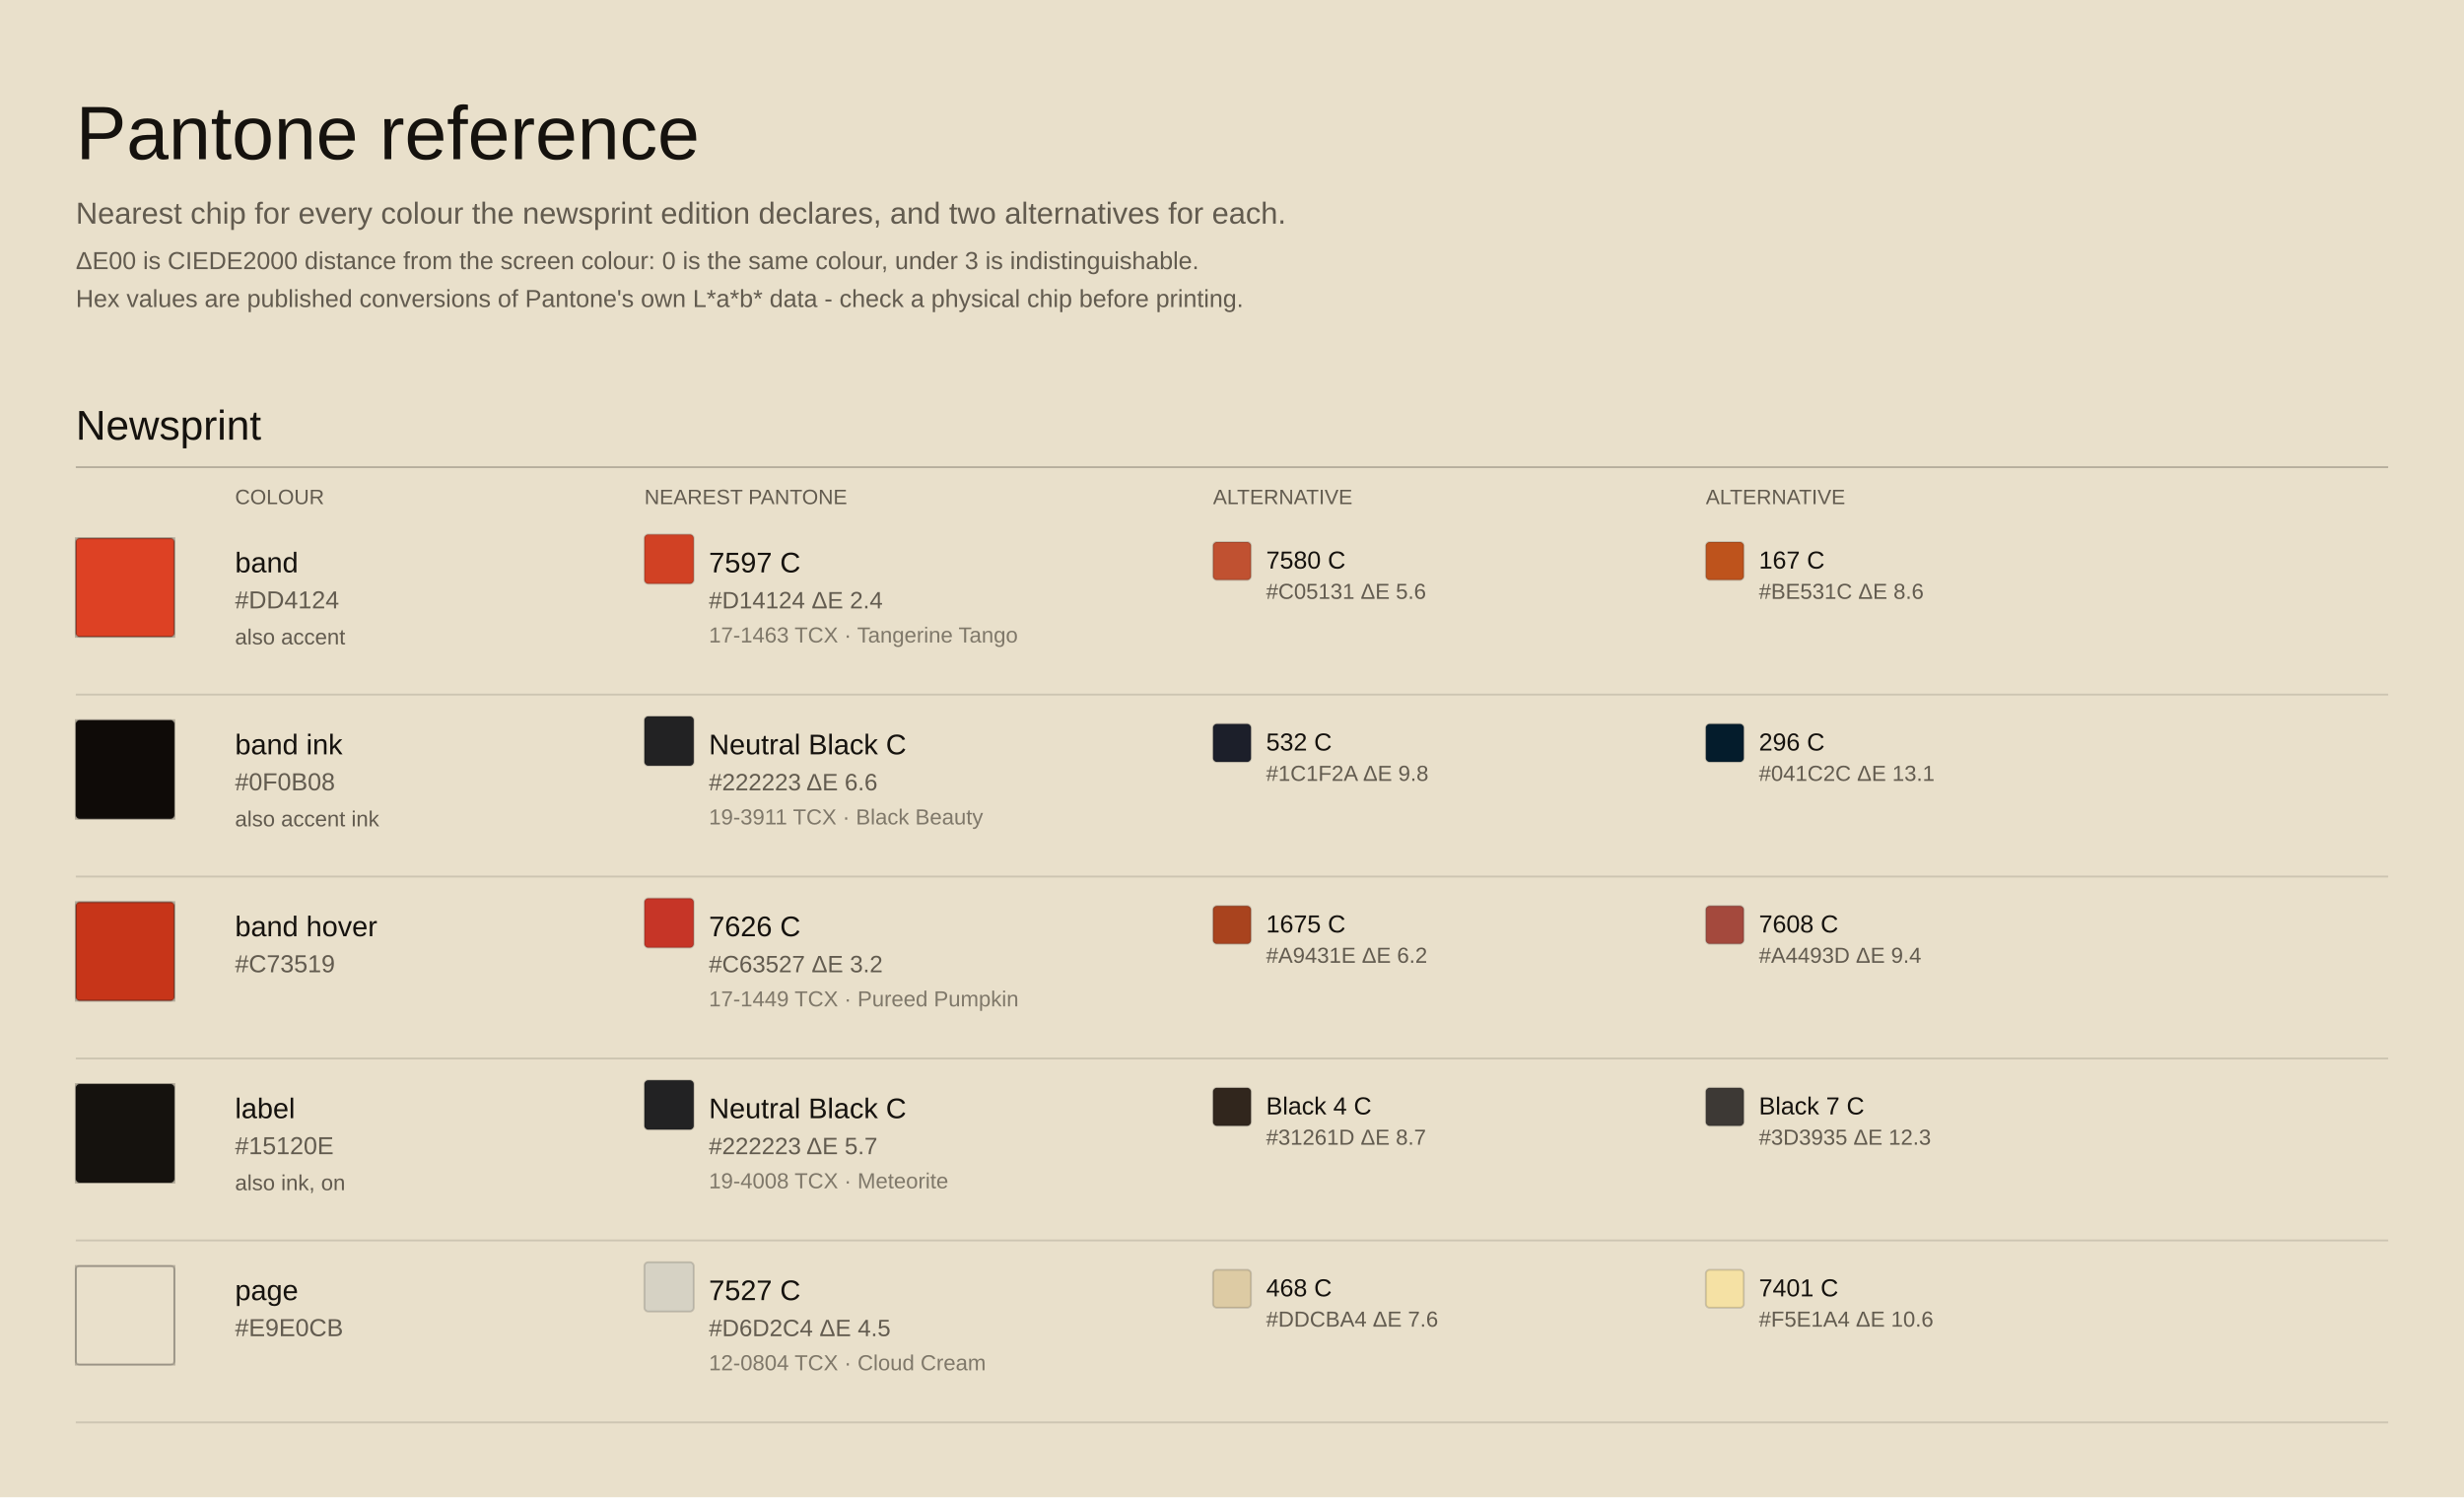
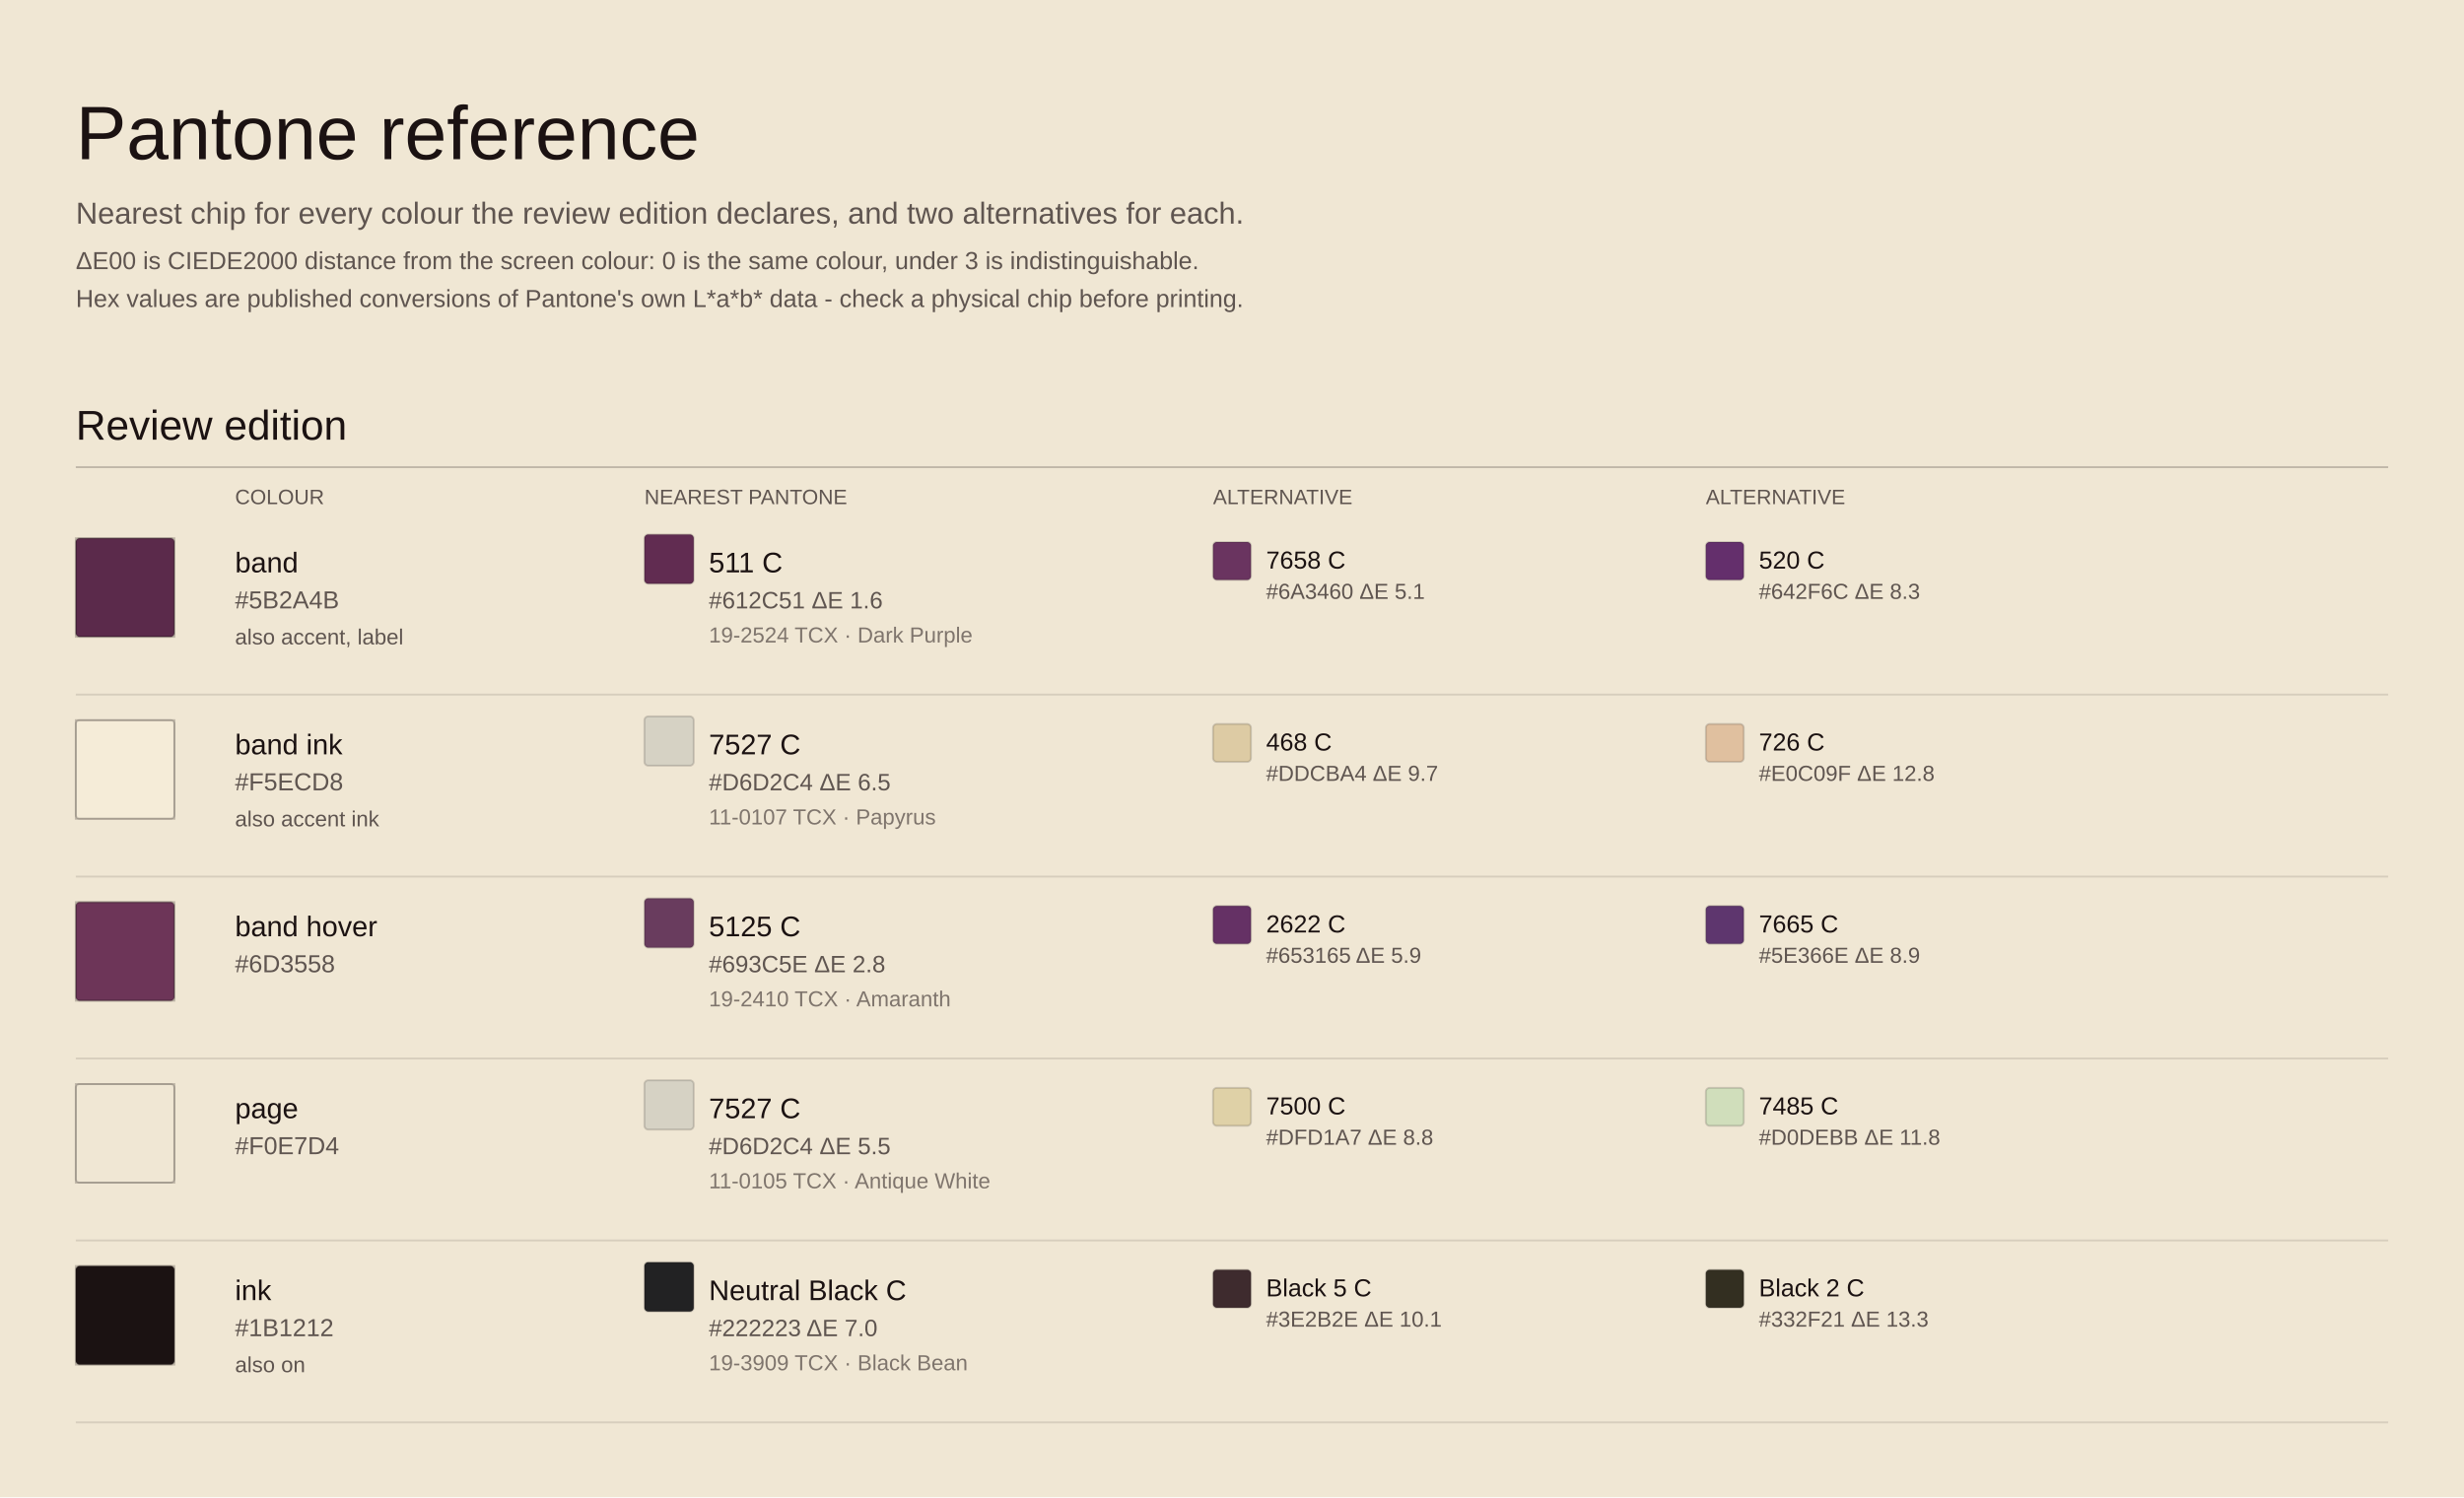
<svg xmlns="http://www.w3.org/2000/svg" width="1300" height="790" viewBox="0 0 1300 790">
-   <rect width="1300" height="790" fill="#e9e0cb" />
-   <text x="40" y="84" font-family="Poppins, Helvetica Neue, Arial, sans-serif" font-size="40" font-weight="400" fill="#15120e">Pantone reference</text>
-   <text x="40" y="118" font-family="Poppins, Helvetica Neue, Arial, sans-serif" font-size="16" font-weight="400" fill="#625b4f">Nearest chip for every colour the newsprint edition declares, and two alternatives for each.</text>
-   <text x="40" y="142" font-family="Poppins, Helvetica Neue, Arial, sans-serif" font-size="13" font-weight="400" fill="#625b4f">ΔE00 is CIEDE2000 distance from the screen colour: 0 is the same colour, under 3 is indistinguishable.</text>
-   <text x="40" y="162" font-family="Poppins, Helvetica Neue, Arial, sans-serif" font-size="13" font-weight="400" fill="#625b4f">Hex values are published conversions of Pantone's own L*a*b* data - check a physical chip before printing.</text>
-   <text x="40" y="232" font-family="Poppins, Helvetica Neue, Arial, sans-serif" font-size="22" font-weight="500" fill="#15120e">Newsprint</text>
-   <rect x="40" y="246" width="1220" height="1" fill="#15120e3d" />
-   <text x="124" y="266" font-family="Poppins, Helvetica Neue, Arial, sans-serif" font-size="11" font-weight="500" fill="#625b4f">COLOUR</text>
-   <text x="340" y="266" font-family="Poppins, Helvetica Neue, Arial, sans-serif" font-size="11" font-weight="500" fill="#625b4f">NEAREST PANTONE</text>
-   <text x="640" y="266" font-family="Poppins, Helvetica Neue, Arial, sans-serif" font-size="11" font-weight="500" fill="#625b4f">ALTERNATIVE</text>
-   <text x="900" y="266" font-family="Poppins, Helvetica Neue, Arial, sans-serif" font-size="11" font-weight="500" fill="#625b4f">ALTERNATIVE</text>
-   <rect x="40" y="284" width="52" height="52" rx="2" fill="#dd4124" stroke="#131513" stroke-opacity=".17" />
-   <rect x="40" y="284" width="52" height="52" fill="none" stroke="#15120e3d" />
-   <text x="124" y="302" font-family="Poppins, Helvetica Neue, Arial, sans-serif" font-size="15" font-weight="500" fill="#15120e">band</text>
-   <text x="124" y="321" font-family="Poppins, Helvetica Neue, Arial, sans-serif" font-size="13" font-weight="400" fill="#625b4f">#DD4124</text>
-   <text x="124" y="340" font-family="Poppins, Helvetica Neue, Arial, sans-serif" font-size="11.5" font-weight="400" fill="#625b4f">also accent</text>
-   <rect x="340" y="282" width="26" height="26" rx="2" fill="#d14124" stroke="#131513" stroke-opacity=".17" />
-   <text x="374" y="302" font-family="Poppins, Helvetica Neue, Arial, sans-serif" font-size="15" font-weight="500" fill="#15120e">7597 C</text>
-   <text x="374" y="321" font-family="Poppins, Helvetica Neue, Arial, sans-serif" font-size="12.5" font-weight="400" fill="#625b4f">#D14124   ΔE 2.4</text>
-   <text x="374" y="339" font-family="Poppins, Helvetica Neue, Arial, sans-serif" font-size="11.5" font-weight="400" fill="#625b4f" fill-opacity=".78">17-1463 TCX · Tangerine Tango</text>
-   <rect x="640" y="286" width="20" height="20" rx="2" fill="#c05131" stroke="#131513" stroke-opacity=".17" />
-   <text x="668" y="300" font-family="Poppins, Helvetica Neue, Arial, sans-serif" font-size="13" font-weight="400" fill="#15120e">7580 C</text>
-   <text x="668" y="316" font-family="Poppins, Helvetica Neue, Arial, sans-serif" font-size="11.5" font-weight="400" fill="#625b4f">#C05131   ΔE 5.6</text>
-   <rect x="900" y="286" width="20" height="20" rx="2" fill="#be531c" stroke="#131513" stroke-opacity=".17" />
-   <text x="928" y="300" font-family="Poppins, Helvetica Neue, Arial, sans-serif" font-size="13" font-weight="400" fill="#15120e">167 C</text>
-   <text x="928" y="316" font-family="Poppins, Helvetica Neue, Arial, sans-serif" font-size="11.5" font-weight="400" fill="#625b4f">#BE531C   ΔE 8.6</text>
-   <rect x="40" y="366" width="1220" height="1" fill="#15120e3d" fill-opacity=".55" />
-   <rect x="40" y="380" width="52" height="52" rx="2" fill="#0f0b08" stroke="#131513" stroke-opacity=".17" />
-   <rect x="40" y="380" width="52" height="52" fill="none" stroke="#15120e3d" />
-   <text x="124" y="398" font-family="Poppins, Helvetica Neue, Arial, sans-serif" font-size="15" font-weight="500" fill="#15120e">band ink</text>
-   <text x="124" y="417" font-family="Poppins, Helvetica Neue, Arial, sans-serif" font-size="13" font-weight="400" fill="#625b4f">#0F0B08</text>
-   <text x="124" y="436" font-family="Poppins, Helvetica Neue, Arial, sans-serif" font-size="11.5" font-weight="400" fill="#625b4f">also accent ink</text>
-   <rect x="340" y="378" width="26" height="26" rx="2" fill="#222223" stroke="#131513" stroke-opacity=".17" />
-   <text x="374" y="398" font-family="Poppins, Helvetica Neue, Arial, sans-serif" font-size="15" font-weight="500" fill="#15120e">Neutral Black C</text>
-   <text x="374" y="417" font-family="Poppins, Helvetica Neue, Arial, sans-serif" font-size="12.5" font-weight="400" fill="#625b4f">#222223   ΔE 6.6</text>
-   <text x="374" y="435" font-family="Poppins, Helvetica Neue, Arial, sans-serif" font-size="11.5" font-weight="400" fill="#625b4f" fill-opacity=".78">19-3911 TCX · Black Beauty</text>
-   <rect x="640" y="382" width="20" height="20" rx="2" fill="#1c1f2a" stroke="#131513" stroke-opacity=".17" />
-   <text x="668" y="396" font-family="Poppins, Helvetica Neue, Arial, sans-serif" font-size="13" font-weight="400" fill="#15120e">532 C</text>
-   <text x="668" y="412" font-family="Poppins, Helvetica Neue, Arial, sans-serif" font-size="11.5" font-weight="400" fill="#625b4f">#1C1F2A   ΔE 9.8</text>
-   <rect x="900" y="382" width="20" height="20" rx="2" fill="#041c2c" stroke="#131513" stroke-opacity=".17" />
-   <text x="928" y="396" font-family="Poppins, Helvetica Neue, Arial, sans-serif" font-size="13" font-weight="400" fill="#15120e">296 C</text>
-   <text x="928" y="412" font-family="Poppins, Helvetica Neue, Arial, sans-serif" font-size="11.5" font-weight="400" fill="#625b4f">#041C2C   ΔE 13.1</text>
-   <rect x="40" y="462" width="1220" height="1" fill="#15120e3d" fill-opacity=".55" />
-   <rect x="40" y="476" width="52" height="52" rx="2" fill="#c73519" stroke="#131513" stroke-opacity=".17" />
-   <rect x="40" y="476" width="52" height="52" fill="none" stroke="#15120e3d" />
-   <text x="124" y="494" font-family="Poppins, Helvetica Neue, Arial, sans-serif" font-size="15" font-weight="500" fill="#15120e">band hover</text>
-   <text x="124" y="513" font-family="Poppins, Helvetica Neue, Arial, sans-serif" font-size="13" font-weight="400" fill="#625b4f">#C73519</text>
-   <rect x="340" y="474" width="26" height="26" rx="2" fill="#c63527" stroke="#131513" stroke-opacity=".17" />
-   <text x="374" y="494" font-family="Poppins, Helvetica Neue, Arial, sans-serif" font-size="15" font-weight="500" fill="#15120e">7626 C</text>
-   <text x="374" y="513" font-family="Poppins, Helvetica Neue, Arial, sans-serif" font-size="12.5" font-weight="400" fill="#625b4f">#C63527   ΔE 3.2</text>
-   <text x="374" y="531" font-family="Poppins, Helvetica Neue, Arial, sans-serif" font-size="11.5" font-weight="400" fill="#625b4f" fill-opacity=".78">17-1449 TCX · Pureed Pumpkin</text>
-   <rect x="640" y="478" width="20" height="20" rx="2" fill="#a9431e" stroke="#131513" stroke-opacity=".17" />
-   <text x="668" y="492" font-family="Poppins, Helvetica Neue, Arial, sans-serif" font-size="13" font-weight="400" fill="#15120e">1675 C</text>
-   <text x="668" y="508" font-family="Poppins, Helvetica Neue, Arial, sans-serif" font-size="11.5" font-weight="400" fill="#625b4f">#A9431E   ΔE 6.2</text>
-   <rect x="900" y="478" width="20" height="20" rx="2" fill="#a4493d" stroke="#131513" stroke-opacity=".17" />
-   <text x="928" y="492" font-family="Poppins, Helvetica Neue, Arial, sans-serif" font-size="13" font-weight="400" fill="#15120e">7608 C</text>
-   <text x="928" y="508" font-family="Poppins, Helvetica Neue, Arial, sans-serif" font-size="11.5" font-weight="400" fill="#625b4f">#A4493D   ΔE 9.4</text>
-   <rect x="40" y="558" width="1220" height="1" fill="#15120e3d" fill-opacity=".55" />
-   <rect x="40" y="572" width="52" height="52" rx="2" fill="#15120e" stroke="#131513" stroke-opacity=".17" />
-   <rect x="40" y="572" width="52" height="52" fill="none" stroke="#15120e3d" />
-   <text x="124" y="590" font-family="Poppins, Helvetica Neue, Arial, sans-serif" font-size="15" font-weight="500" fill="#15120e">label</text>
-   <text x="124" y="609" font-family="Poppins, Helvetica Neue, Arial, sans-serif" font-size="13" font-weight="400" fill="#625b4f">#15120E</text>
-   <text x="124" y="628" font-family="Poppins, Helvetica Neue, Arial, sans-serif" font-size="11.5" font-weight="400" fill="#625b4f">also ink, on</text>
-   <rect x="340" y="570" width="26" height="26" rx="2" fill="#222223" stroke="#131513" stroke-opacity=".17" />
-   <text x="374" y="590" font-family="Poppins, Helvetica Neue, Arial, sans-serif" font-size="15" font-weight="500" fill="#15120e">Neutral Black C</text>
-   <text x="374" y="609" font-family="Poppins, Helvetica Neue, Arial, sans-serif" font-size="12.5" font-weight="400" fill="#625b4f">#222223   ΔE 5.7</text>
-   <text x="374" y="627" font-family="Poppins, Helvetica Neue, Arial, sans-serif" font-size="11.5" font-weight="400" fill="#625b4f" fill-opacity=".78">19-4008 TCX · Meteorite</text>
-   <rect x="640" y="574" width="20" height="20" rx="2" fill="#31261d" stroke="#131513" stroke-opacity=".17" />
-   <text x="668" y="588" font-family="Poppins, Helvetica Neue, Arial, sans-serif" font-size="13" font-weight="400" fill="#15120e">Black 4 C</text>
-   <text x="668" y="604" font-family="Poppins, Helvetica Neue, Arial, sans-serif" font-size="11.5" font-weight="400" fill="#625b4f">#31261D   ΔE 8.7</text>
-   <rect x="900" y="574" width="20" height="20" rx="2" fill="#3d3935" stroke="#131513" stroke-opacity=".17" />
-   <text x="928" y="588" font-family="Poppins, Helvetica Neue, Arial, sans-serif" font-size="13" font-weight="400" fill="#15120e">Black 7 C</text>
-   <text x="928" y="604" font-family="Poppins, Helvetica Neue, Arial, sans-serif" font-size="11.5" font-weight="400" fill="#625b4f">#3D3935   ΔE 12.3</text>
-   <rect x="40" y="654" width="1220" height="1" fill="#15120e3d" fill-opacity=".55" />
-   <rect x="40" y="668" width="52" height="52" rx="2" fill="#e9e0cb" stroke="#131513" stroke-opacity=".17" />
-   <rect x="40" y="668" width="52" height="52" fill="none" stroke="#15120e3d" />
-   <text x="124" y="686" font-family="Poppins, Helvetica Neue, Arial, sans-serif" font-size="15" font-weight="500" fill="#15120e">page</text>
-   <text x="124" y="705" font-family="Poppins, Helvetica Neue, Arial, sans-serif" font-size="13" font-weight="400" fill="#625b4f">#E9E0CB</text>
-   <rect x="340" y="666" width="26" height="26" rx="2" fill="#d6d2c4" stroke="#131513" stroke-opacity=".17" />
-   <text x="374" y="686" font-family="Poppins, Helvetica Neue, Arial, sans-serif" font-size="15" font-weight="500" fill="#15120e">7527 C</text>
-   <text x="374" y="705" font-family="Poppins, Helvetica Neue, Arial, sans-serif" font-size="12.5" font-weight="400" fill="#625b4f">#D6D2C4   ΔE 4.5</text>
-   <text x="374" y="723" font-family="Poppins, Helvetica Neue, Arial, sans-serif" font-size="11.5" font-weight="400" fill="#625b4f" fill-opacity=".78">12-0804 TCX · Cloud Cream</text>
-   <rect x="640" y="670" width="20" height="20" rx="2" fill="#ddcba4" stroke="#131513" stroke-opacity=".17" />
-   <text x="668" y="684" font-family="Poppins, Helvetica Neue, Arial, sans-serif" font-size="13" font-weight="400" fill="#15120e">468 C</text>
-   <text x="668" y="700" font-family="Poppins, Helvetica Neue, Arial, sans-serif" font-size="11.5" font-weight="400" fill="#625b4f">#DDCBA4   ΔE 7.6</text>
-   <rect x="900" y="670" width="20" height="20" rx="2" fill="#f5e1a4" stroke="#131513" stroke-opacity=".17" />
-   <text x="928" y="684" font-family="Poppins, Helvetica Neue, Arial, sans-serif" font-size="13" font-weight="400" fill="#15120e">7401 C</text>
-   <text x="928" y="700" font-family="Poppins, Helvetica Neue, Arial, sans-serif" font-size="11.5" font-weight="400" fill="#625b4f">#F5E1A4   ΔE 10.6</text>
-   <rect x="40" y="750" width="1220" height="1" fill="#15120e3d" fill-opacity=".55" />
+   <rect width="1300" height="790" fill="#f0e7d4" />
+   <text x="40" y="84" font-family="Libre Franklin, Helvetica Neue, Arial, sans-serif" font-size="40" font-weight="400" fill="#1B1212">Pantone reference</text>
+   <text x="40" y="118" font-family="Libre Franklin, Helvetica Neue, Arial, sans-serif" font-size="16" font-weight="400" fill="#5f5550">Nearest chip for every colour the review edition declares, and two alternatives for each.</text>
+   <text x="40" y="142" font-family="Libre Franklin, Helvetica Neue, Arial, sans-serif" font-size="13" font-weight="400" fill="#5f5550">ΔE00 is CIEDE2000 distance from the screen colour: 0 is the same colour, under 3 is indistinguishable.</text>
+   <text x="40" y="162" font-family="Libre Franklin, Helvetica Neue, Arial, sans-serif" font-size="13" font-weight="400" fill="#5f5550">Hex values are published conversions of Pantone's own L*a*b* data - check a physical chip before printing.</text>
+   <text x="40" y="232" font-family="Libre Franklin, Helvetica Neue, Arial, sans-serif" font-size="22" font-weight="500" fill="#1B1212">Review edition</text>
+   <rect x="40" y="246" width="1220" height="1" fill="#1B121238" />
+   <text x="124" y="266" font-family="Libre Franklin, Helvetica Neue, Arial, sans-serif" font-size="11" font-weight="500" fill="#5f5550">COLOUR</text>
+   <text x="340" y="266" font-family="Libre Franklin, Helvetica Neue, Arial, sans-serif" font-size="11" font-weight="500" fill="#5f5550">NEAREST PANTONE</text>
+   <text x="640" y="266" font-family="Libre Franklin, Helvetica Neue, Arial, sans-serif" font-size="11" font-weight="500" fill="#5f5550">ALTERNATIVE</text>
+   <text x="900" y="266" font-family="Libre Franklin, Helvetica Neue, Arial, sans-serif" font-size="11" font-weight="500" fill="#5f5550">ALTERNATIVE</text>
+   <rect x="40" y="284" width="52" height="52" rx="2" fill="#5b2a4b" stroke="#1B1212" stroke-opacity=".17" />
+   <rect x="40" y="284" width="52" height="52" fill="none" stroke="#1B121238" />
+   <text x="124" y="302" font-family="Libre Franklin, Helvetica Neue, Arial, sans-serif" font-size="15" font-weight="500" fill="#1B1212">band</text>
+   <text x="124" y="321" font-family="Libre Franklin, Helvetica Neue, Arial, sans-serif" font-size="13" font-weight="400" fill="#5f5550">#5B2A4B</text>
+   <text x="124" y="340" font-family="Libre Franklin, Helvetica Neue, Arial, sans-serif" font-size="11.5" font-weight="400" fill="#5f5550">also accent, label</text>
+   <rect x="340" y="282" width="26" height="26" rx="2" fill="#612c51" stroke="#1B1212" stroke-opacity=".17" />
+   <text x="374" y="302" font-family="Libre Franklin, Helvetica Neue, Arial, sans-serif" font-size="15" font-weight="500" fill="#1B1212">511 C</text>
+   <text x="374" y="321" font-family="Libre Franklin, Helvetica Neue, Arial, sans-serif" font-size="12.5" font-weight="400" fill="#5f5550">#612C51   ΔE 1.6</text>
+   <text x="374" y="339" font-family="Libre Franklin, Helvetica Neue, Arial, sans-serif" font-size="11.5" font-weight="400" fill="#5f5550" fill-opacity=".78">19-2524 TCX · Dark Purple</text>
+   <rect x="640" y="286" width="20" height="20" rx="2" fill="#6a3460" stroke="#1B1212" stroke-opacity=".17" />
+   <text x="668" y="300" font-family="Libre Franklin, Helvetica Neue, Arial, sans-serif" font-size="13" font-weight="400" fill="#1B1212">7658 C</text>
+   <text x="668" y="316" font-family="Libre Franklin, Helvetica Neue, Arial, sans-serif" font-size="11.5" font-weight="400" fill="#5f5550">#6A3460   ΔE 5.1</text>
+   <rect x="900" y="286" width="20" height="20" rx="2" fill="#642f6c" stroke="#1B1212" stroke-opacity=".17" />
+   <text x="928" y="300" font-family="Libre Franklin, Helvetica Neue, Arial, sans-serif" font-size="13" font-weight="400" fill="#1B1212">520 C</text>
+   <text x="928" y="316" font-family="Libre Franklin, Helvetica Neue, Arial, sans-serif" font-size="11.5" font-weight="400" fill="#5f5550">#642F6C   ΔE 8.3</text>
+   <rect x="40" y="366" width="1220" height="1" fill="#1B121238" fill-opacity=".55" />
+   <rect x="40" y="380" width="52" height="52" rx="2" fill="#f5ecd8" stroke="#1B1212" stroke-opacity=".17" />
+   <rect x="40" y="380" width="52" height="52" fill="none" stroke="#1B121238" />
+   <text x="124" y="398" font-family="Libre Franklin, Helvetica Neue, Arial, sans-serif" font-size="15" font-weight="500" fill="#1B1212">band ink</text>
+   <text x="124" y="417" font-family="Libre Franklin, Helvetica Neue, Arial, sans-serif" font-size="13" font-weight="400" fill="#5f5550">#F5ECD8</text>
+   <text x="124" y="436" font-family="Libre Franklin, Helvetica Neue, Arial, sans-serif" font-size="11.5" font-weight="400" fill="#5f5550">also accent ink</text>
+   <rect x="340" y="378" width="26" height="26" rx="2" fill="#d6d2c4" stroke="#1B1212" stroke-opacity=".17" />
+   <text x="374" y="398" font-family="Libre Franklin, Helvetica Neue, Arial, sans-serif" font-size="15" font-weight="500" fill="#1B1212">7527 C</text>
+   <text x="374" y="417" font-family="Libre Franklin, Helvetica Neue, Arial, sans-serif" font-size="12.5" font-weight="400" fill="#5f5550">#D6D2C4   ΔE 6.5</text>
+   <text x="374" y="435" font-family="Libre Franklin, Helvetica Neue, Arial, sans-serif" font-size="11.5" font-weight="400" fill="#5f5550" fill-opacity=".78">11-0107 TCX · Papyrus</text>
+   <rect x="640" y="382" width="20" height="20" rx="2" fill="#ddcba4" stroke="#1B1212" stroke-opacity=".17" />
+   <text x="668" y="396" font-family="Libre Franklin, Helvetica Neue, Arial, sans-serif" font-size="13" font-weight="400" fill="#1B1212">468 C</text>
+   <text x="668" y="412" font-family="Libre Franklin, Helvetica Neue, Arial, sans-serif" font-size="11.5" font-weight="400" fill="#5f5550">#DDCBA4   ΔE 9.7</text>
+   <rect x="900" y="382" width="20" height="20" rx="2" fill="#e0c09f" stroke="#1B1212" stroke-opacity=".17" />
+   <text x="928" y="396" font-family="Libre Franklin, Helvetica Neue, Arial, sans-serif" font-size="13" font-weight="400" fill="#1B1212">726 C</text>
+   <text x="928" y="412" font-family="Libre Franklin, Helvetica Neue, Arial, sans-serif" font-size="11.5" font-weight="400" fill="#5f5550">#E0C09F   ΔE 12.8</text>
+   <rect x="40" y="462" width="1220" height="1" fill="#1B121238" fill-opacity=".55" />
+   <rect x="40" y="476" width="52" height="52" rx="2" fill="#6d3558" stroke="#1B1212" stroke-opacity=".17" />
+   <rect x="40" y="476" width="52" height="52" fill="none" stroke="#1B121238" />
+   <text x="124" y="494" font-family="Libre Franklin, Helvetica Neue, Arial, sans-serif" font-size="15" font-weight="500" fill="#1B1212">band hover</text>
+   <text x="124" y="513" font-family="Libre Franklin, Helvetica Neue, Arial, sans-serif" font-size="13" font-weight="400" fill="#5f5550">#6D3558</text>
+   <rect x="340" y="474" width="26" height="26" rx="2" fill="#693c5e" stroke="#1B1212" stroke-opacity=".17" />
+   <text x="374" y="494" font-family="Libre Franklin, Helvetica Neue, Arial, sans-serif" font-size="15" font-weight="500" fill="#1B1212">5125 C</text>
+   <text x="374" y="513" font-family="Libre Franklin, Helvetica Neue, Arial, sans-serif" font-size="12.5" font-weight="400" fill="#5f5550">#693C5E   ΔE 2.8</text>
+   <text x="374" y="531" font-family="Libre Franklin, Helvetica Neue, Arial, sans-serif" font-size="11.5" font-weight="400" fill="#5f5550" fill-opacity=".78">19-2410 TCX · Amaranth</text>
+   <rect x="640" y="478" width="20" height="20" rx="2" fill="#653165" stroke="#1B1212" stroke-opacity=".17" />
+   <text x="668" y="492" font-family="Libre Franklin, Helvetica Neue, Arial, sans-serif" font-size="13" font-weight="400" fill="#1B1212">2622 C</text>
+   <text x="668" y="508" font-family="Libre Franklin, Helvetica Neue, Arial, sans-serif" font-size="11.5" font-weight="400" fill="#5f5550">#653165   ΔE 5.9</text>
+   <rect x="900" y="478" width="20" height="20" rx="2" fill="#5e366e" stroke="#1B1212" stroke-opacity=".17" />
+   <text x="928" y="492" font-family="Libre Franklin, Helvetica Neue, Arial, sans-serif" font-size="13" font-weight="400" fill="#1B1212">7665 C</text>
+   <text x="928" y="508" font-family="Libre Franklin, Helvetica Neue, Arial, sans-serif" font-size="11.5" font-weight="400" fill="#5f5550">#5E366E   ΔE 8.9</text>
+   <rect x="40" y="558" width="1220" height="1" fill="#1B121238" fill-opacity=".55" />
+   <rect x="40" y="572" width="52" height="52" rx="2" fill="#f0e7d4" stroke="#1B1212" stroke-opacity=".17" />
+   <rect x="40" y="572" width="52" height="52" fill="none" stroke="#1B121238" />
+   <text x="124" y="590" font-family="Libre Franklin, Helvetica Neue, Arial, sans-serif" font-size="15" font-weight="500" fill="#1B1212">page</text>
+   <text x="124" y="609" font-family="Libre Franklin, Helvetica Neue, Arial, sans-serif" font-size="13" font-weight="400" fill="#5f5550">#F0E7D4</text>
+   <rect x="340" y="570" width="26" height="26" rx="2" fill="#d6d2c4" stroke="#1B1212" stroke-opacity=".17" />
+   <text x="374" y="590" font-family="Libre Franklin, Helvetica Neue, Arial, sans-serif" font-size="15" font-weight="500" fill="#1B1212">7527 C</text>
+   <text x="374" y="609" font-family="Libre Franklin, Helvetica Neue, Arial, sans-serif" font-size="12.5" font-weight="400" fill="#5f5550">#D6D2C4   ΔE 5.5</text>
+   <text x="374" y="627" font-family="Libre Franklin, Helvetica Neue, Arial, sans-serif" font-size="11.5" font-weight="400" fill="#5f5550" fill-opacity=".78">11-0105 TCX · Antique White</text>
+   <rect x="640" y="574" width="20" height="20" rx="2" fill="#dfd1a7" stroke="#1B1212" stroke-opacity=".17" />
+   <text x="668" y="588" font-family="Libre Franklin, Helvetica Neue, Arial, sans-serif" font-size="13" font-weight="400" fill="#1B1212">7500 C</text>
+   <text x="668" y="604" font-family="Libre Franklin, Helvetica Neue, Arial, sans-serif" font-size="11.5" font-weight="400" fill="#5f5550">#DFD1A7   ΔE 8.8</text>
+   <rect x="900" y="574" width="20" height="20" rx="2" fill="#d0debb" stroke="#1B1212" stroke-opacity=".17" />
+   <text x="928" y="588" font-family="Libre Franklin, Helvetica Neue, Arial, sans-serif" font-size="13" font-weight="400" fill="#1B1212">7485 C</text>
+   <text x="928" y="604" font-family="Libre Franklin, Helvetica Neue, Arial, sans-serif" font-size="11.5" font-weight="400" fill="#5f5550">#D0DEBB   ΔE 11.8</text>
+   <rect x="40" y="654" width="1220" height="1" fill="#1B121238" fill-opacity=".55" />
+   <rect x="40" y="668" width="52" height="52" rx="2" fill="#1b1212" stroke="#1B1212" stroke-opacity=".17" />
+   <rect x="40" y="668" width="52" height="52" fill="none" stroke="#1B121238" />
+   <text x="124" y="686" font-family="Libre Franklin, Helvetica Neue, Arial, sans-serif" font-size="15" font-weight="500" fill="#1B1212">ink</text>
+   <text x="124" y="705" font-family="Libre Franklin, Helvetica Neue, Arial, sans-serif" font-size="13" font-weight="400" fill="#5f5550">#1B1212</text>
+   <text x="124" y="724" font-family="Libre Franklin, Helvetica Neue, Arial, sans-serif" font-size="11.5" font-weight="400" fill="#5f5550">also on</text>
+   <rect x="340" y="666" width="26" height="26" rx="2" fill="#222223" stroke="#1B1212" stroke-opacity=".17" />
+   <text x="374" y="686" font-family="Libre Franklin, Helvetica Neue, Arial, sans-serif" font-size="15" font-weight="500" fill="#1B1212">Neutral Black C</text>
+   <text x="374" y="705" font-family="Libre Franklin, Helvetica Neue, Arial, sans-serif" font-size="12.5" font-weight="400" fill="#5f5550">#222223   ΔE 7.0</text>
+   <text x="374" y="723" font-family="Libre Franklin, Helvetica Neue, Arial, sans-serif" font-size="11.5" font-weight="400" fill="#5f5550" fill-opacity=".78">19-3909 TCX · Black Bean</text>
+   <rect x="640" y="670" width="20" height="20" rx="2" fill="#3e2b2e" stroke="#1B1212" stroke-opacity=".17" />
+   <text x="668" y="684" font-family="Libre Franklin, Helvetica Neue, Arial, sans-serif" font-size="13" font-weight="400" fill="#1B1212">Black 5 C</text>
+   <text x="668" y="700" font-family="Libre Franklin, Helvetica Neue, Arial, sans-serif" font-size="11.5" font-weight="400" fill="#5f5550">#3E2B2E   ΔE 10.1</text>
+   <rect x="900" y="670" width="20" height="20" rx="2" fill="#332f21" stroke="#1B1212" stroke-opacity=".17" />
+   <text x="928" y="684" font-family="Libre Franklin, Helvetica Neue, Arial, sans-serif" font-size="13" font-weight="400" fill="#1B1212">Black 2 C</text>
+   <text x="928" y="700" font-family="Libre Franklin, Helvetica Neue, Arial, sans-serif" font-size="11.5" font-weight="400" fill="#5f5550">#332F21   ΔE 13.3</text>
+   <rect x="40" y="750" width="1220" height="1" fill="#1B121238" fill-opacity=".55" />
</svg>
